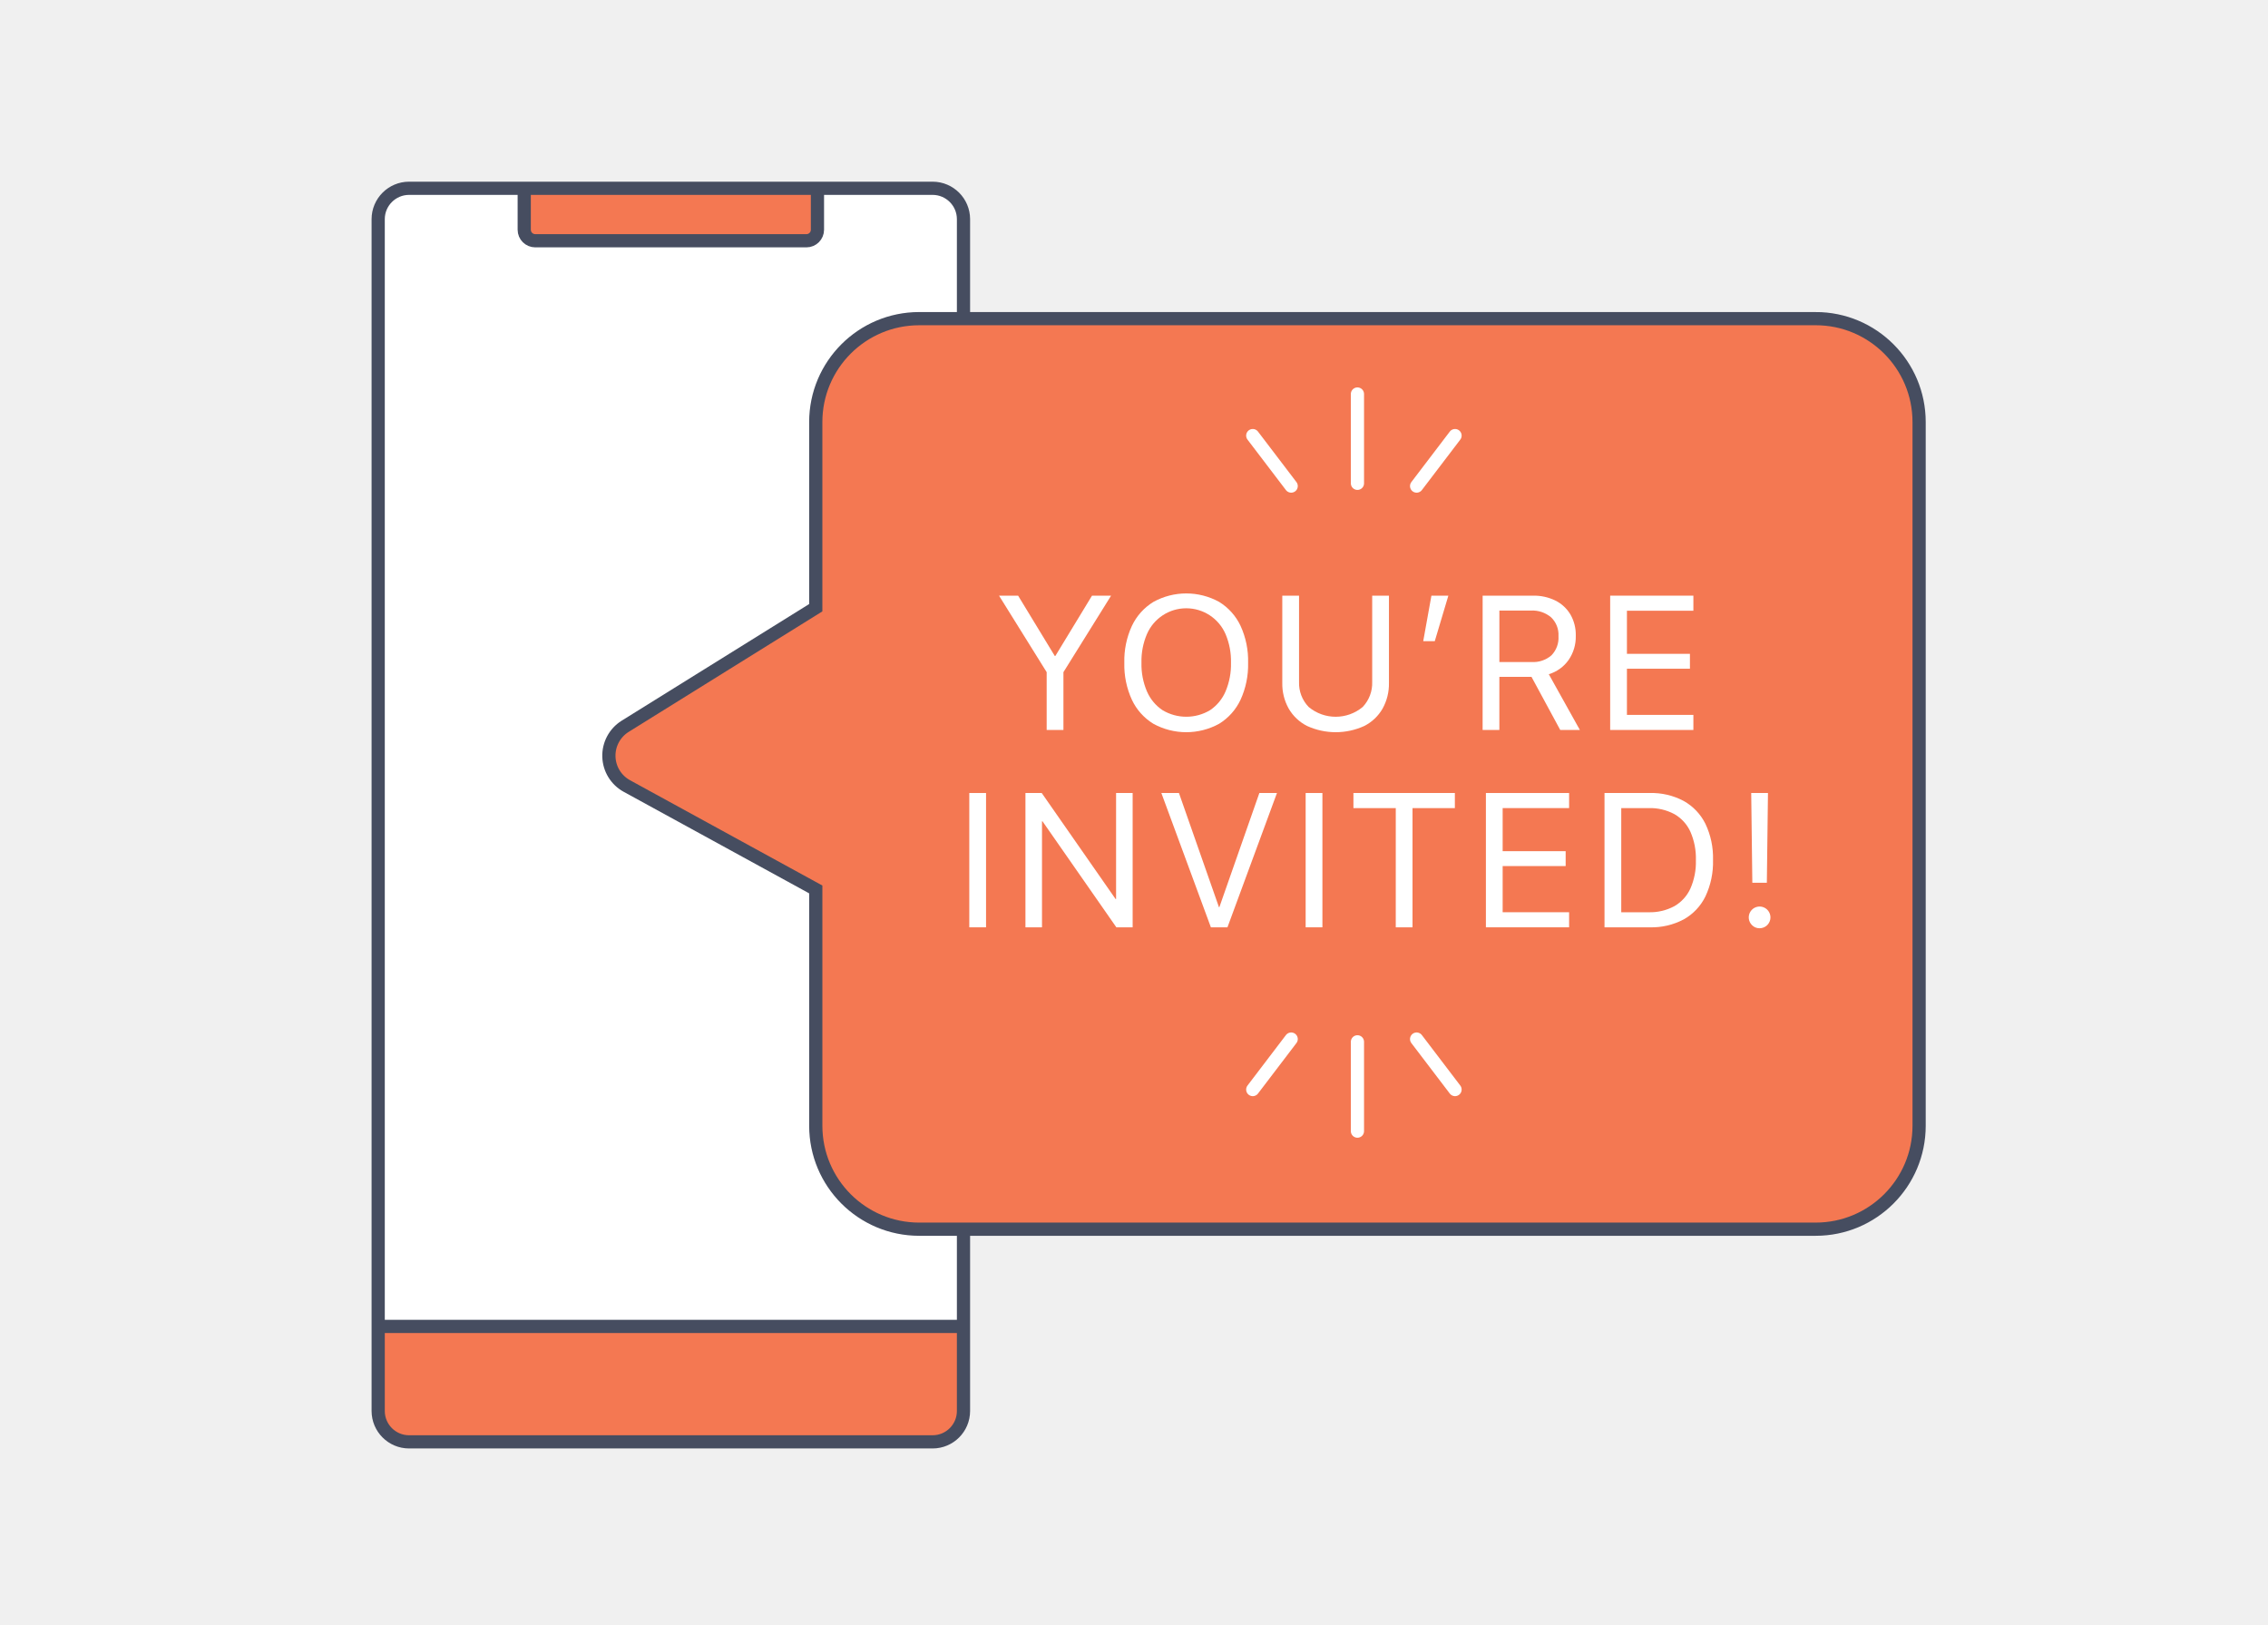
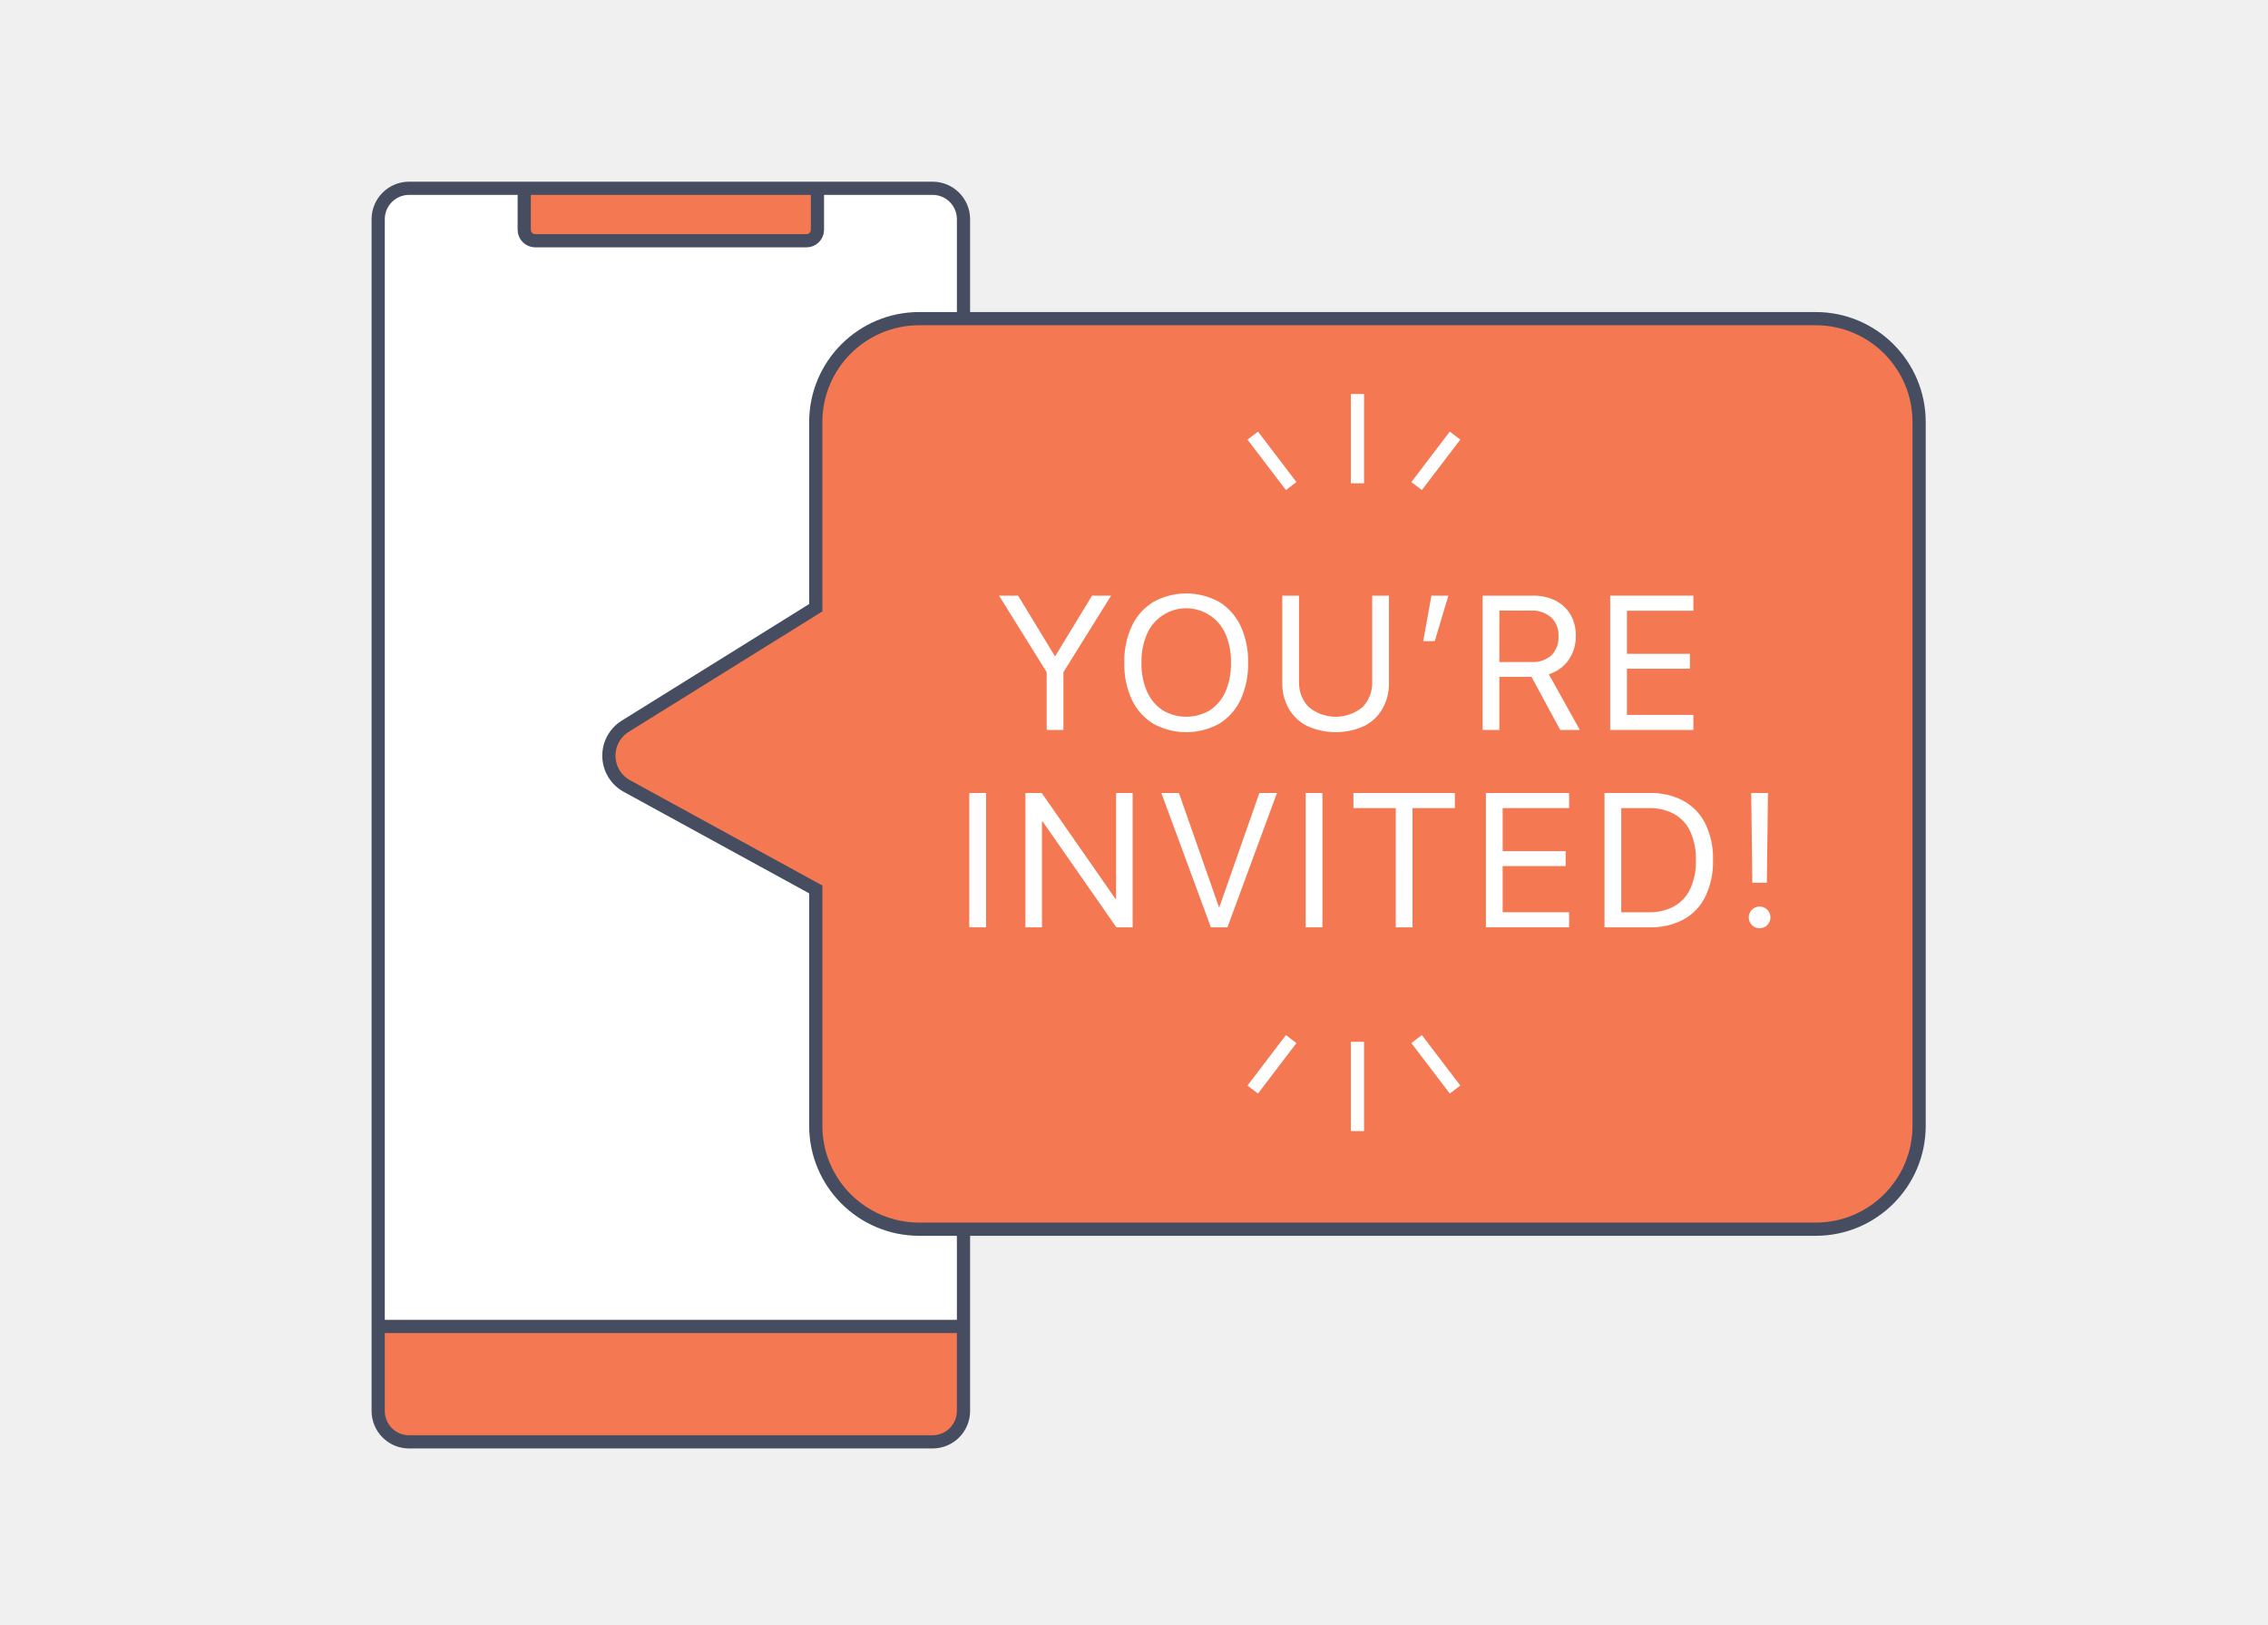
<svg xmlns="http://www.w3.org/2000/svg" height="1.708in" viewBox="0 0 171.75 123" width="2.385in">
  <g fill-rule="evenodd">
    <path d="m72.963 86.762v20.081a2.341 2.341 0 0 1 -2.334 2.334h-39.657a2.341 2.341 0 0 1 -2.334-2.334v-90.252a2.341 2.341 0 0 1 2.334-2.334h39.657a2.341 2.341 0 0 1 2.334 2.334v13.426" fill="#fff" />
    <g fill="#f47852">
      <path d="m61.903 14.257v3.141a.834.834 0 0 1 -.832.832h-20.541a.834.834 0 0 1 -.832-.832v-3.141" />
      <path d="m72.963 100.436v6.911a1.756 1.756 0 0 1 -1.66 1.83h-41.005a1.756 1.756 0 0 1 -1.66-1.83v-6.911" />
    </g>
  </g>
  <path d="m72.963 86.762v20.081a2.341 2.341 0 0 1 -2.334 2.334h-39.657a2.341 2.341 0 0 1 -2.334-2.334v-90.252a2.341 2.341 0 0 1 2.334-2.334h39.657a2.341 2.341 0 0 1 2.334 2.334v13.426" fill="none" stroke="#464d60" stroke-miterlimit="10" />
  <path d="m28.637 100.436h44.325" fill="none" stroke="#464d60" stroke-miterlimit="10" />
  <path d="m137.497 24.128h-67.889a7.833 7.833 0 0 0 -7.833 7.833v14.055l-14.439 8.982a2.621 2.621 0 0 0 .131 4.517l14.309 7.833v17.893a7.833 7.833 0 0 0 7.833 7.833h67.889a7.833 7.833 0 0 0 7.833-7.833v-53.281a7.833 7.833 0 0 0 -7.833-7.833z" fill="#f47852" />
  <path d="m61.903 14.257v3.141a.834.834 0 0 1 -.832.832h-20.541a.834.834 0 0 1 -.832-.832v-3.141" fill="none" stroke="#464d60" stroke-miterlimit="10" />
  <path d="m137.497 24.128h-67.889a7.833 7.833 0 0 0 -7.833 7.833v14.055l-14.439 8.982a2.621 2.621 0 0 0 .131 4.517l14.309 7.833v17.893a7.833 7.833 0 0 0 7.833 7.833h67.889a7.833 7.833 0 0 0 7.833-7.833v-53.281a7.833 7.833 0 0 0 -7.833-7.833z" fill="none" stroke="#464d60" stroke-miterlimit="10" />
  <g fill="#fff">
    <path d="m79.262 50.896-3.608-5.793h1.445l2.777 4.567h.042l2.777-4.567h1.445l-3.609 5.793v4.377h-1.269z" />
    <path d="m87.338 54.801a4.234 4.234 0 0 1 -1.625-1.818 6.331 6.331 0 0 1 -.571-2.791v-.014a6.277 6.277 0 0 1 .575-2.788 4.257 4.257 0 0 1 1.628-1.814 5.152 5.152 0 0 1 4.979 0 4.246 4.246 0 0 1 1.621 1.814 6.318 6.318 0 0 1 .571 2.788v.014a6.338 6.338 0 0 1 -.571 2.791 4.253 4.253 0 0 1 -1.618 1.818 5.175 5.175 0 0 1 -4.99 0zm4.306-1.033a3.243 3.243 0 0 0 1.167-1.42 5.258 5.258 0 0 0 .409-2.157v-.014a5.236 5.236 0 0 0 -.412-2.164 3.244 3.244 0 0 0 -5.952-.003 5.188 5.188 0 0 0 -.416 2.167v.014a5.196 5.196 0 0 0 .416 2.164 3.26 3.26 0 0 0 1.177 1.417 3.5 3.5 0 0 0 3.612-.004z" />
    <path d="m98.983 54.97a3.358 3.358 0 0 1 -1.392-1.314 3.825 3.825 0 0 1 -.486-1.949v-6.604h1.269v6.52a2.605 2.605 0 0 0 .729 1.91 3.198 3.198 0 0 0 4.091 0 2.628 2.628 0 0 0 .719-1.91v-6.52h1.269v6.604a3.848 3.848 0 0 1 -.482 1.949 3.341 3.341 0 0 1 -1.385 1.314 5.202 5.202 0 0 1 -4.331 0z" />
    <path d="m108.398 45.103h1.283l-1.029 3.447h-.874z" />
    <path d="m112.277 45.103h3.813a3.673 3.673 0 0 1 1.709.377 2.749 2.749 0 0 1 1.131 1.057 3.083 3.083 0 0 1 .401 1.596v.014a3.087 3.087 0 0 1 -.546 1.829 2.832 2.832 0 0 1 -1.498 1.075l2.354 4.222h-1.487l-2.178-4.024h-2.432v4.024h-1.269zm3.7 5.025a2.105 2.105 0 0 0 1.512-.507 1.903 1.903 0 0 0 .532-1.445v-.014a1.826 1.826 0 0 0 -.561-1.42 2.201 2.201 0 0 0 -1.54-.511h-2.375v3.897z" />
    <path d="m121.935 45.103h6.301v1.142h-5.032v3.263h4.771v1.127h-4.771v3.496h5.032v1.142h-6.301z" />
    <path d="m73.402 60.046h1.269v10.17h-1.269z" />
    <path d="m77.654 60.046h1.233l6.674 9.579-1.607-1.551h.564v-8.028h1.254v10.17h-1.233l-6.674-9.578 1.607 1.55h-.564v8.028h-1.254z" />
    <path d="m87.947 60.046h1.332l3.031 8.648h.028l3.031-8.648h1.332l-3.749 10.17h-1.254z" />
    <path d="m98.874 60.046h1.269v10.17h-1.269z" />
    <path d="m105.699 61.188h-3.207v-1.142h7.682v1.142h-3.207v9.028h-1.269z" />
    <path d="m112.524 60.046h6.301v1.142h-5.032v3.263h4.771v1.127h-4.771v3.496h5.032v1.142h-6.301z" />
    <path d="m121.506 60.046h3.418a5.184 5.184 0 0 1 2.58.603 4.035 4.035 0 0 1 1.646 1.733 5.977 5.977 0 0 1 .574 2.731v.014a6.073 6.073 0 0 1 -.571 2.741 4.006 4.006 0 0 1 -1.642 1.745 5.2 5.2 0 0 1 -2.587.603h-3.418zm3.333 9.029a3.879 3.879 0 0 0 1.956-.459 2.95 2.95 0 0 0 1.216-1.335 4.974 4.974 0 0 0 .416-2.139v-.014a5.017 5.017 0 0 0 -.416-2.15 2.928 2.928 0 0 0 -1.216-1.335 3.904 3.904 0 0 0 -1.956-.455h-2.065v7.887z" />
    <path d="m132.679 70.054a.822.822 0 1 1 .571.232.777.777 0 0 1 -.571-.232zm-.063-10.008h1.269l-.085 6.794h-1.099z" />
  </g>
-   <g fill="none" stroke="#fff" stroke-linecap="round" stroke-miterlimit="10">
+   <g fill="none" stroke="#fff" strokeLinecap="round" stroke-miterlimit="10">
    <path d="m94.868 32.983 2.91 3.822" />
    <path d="m102.796 29.835-0 6.761" />
    <path d="m107.277 36.805 2.91-3.822" />
    <path d="m94.868 82.5 2.91-3.822" />
    <path d="m102.796 85.648-0-6.761" />
    <path d="m107.277 78.678 2.91 3.822" />
  </g>
</svg>
